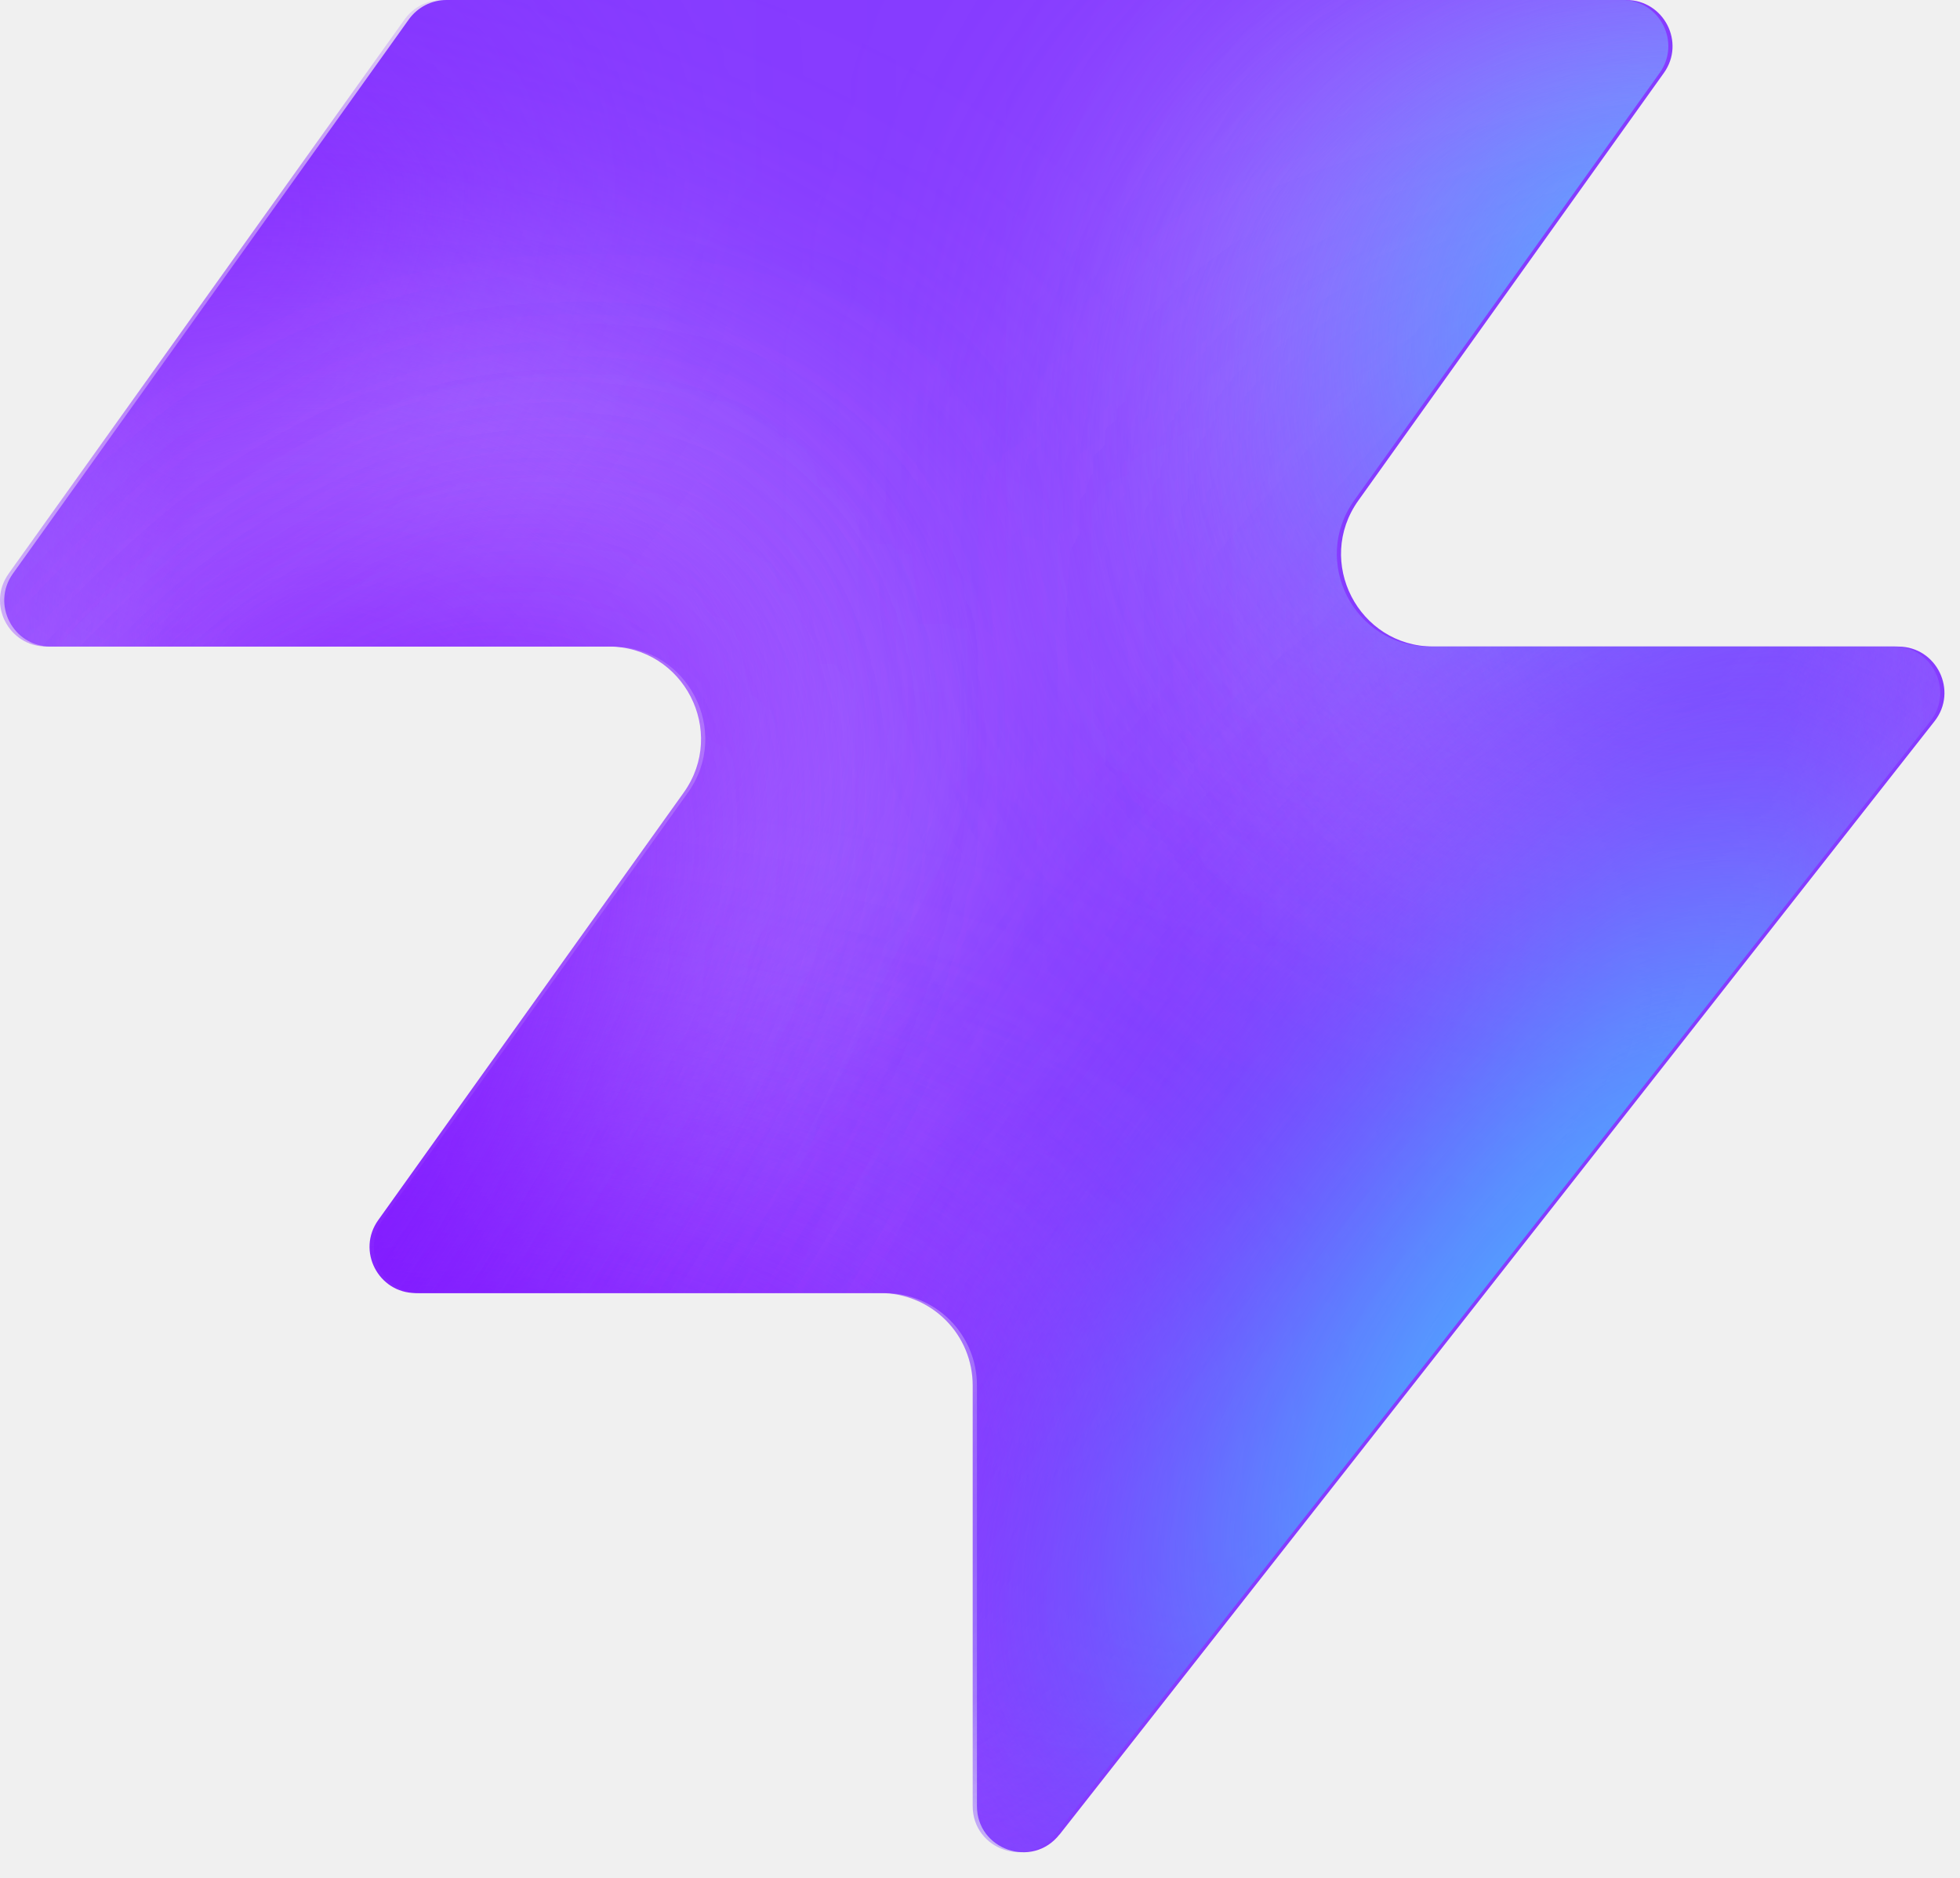
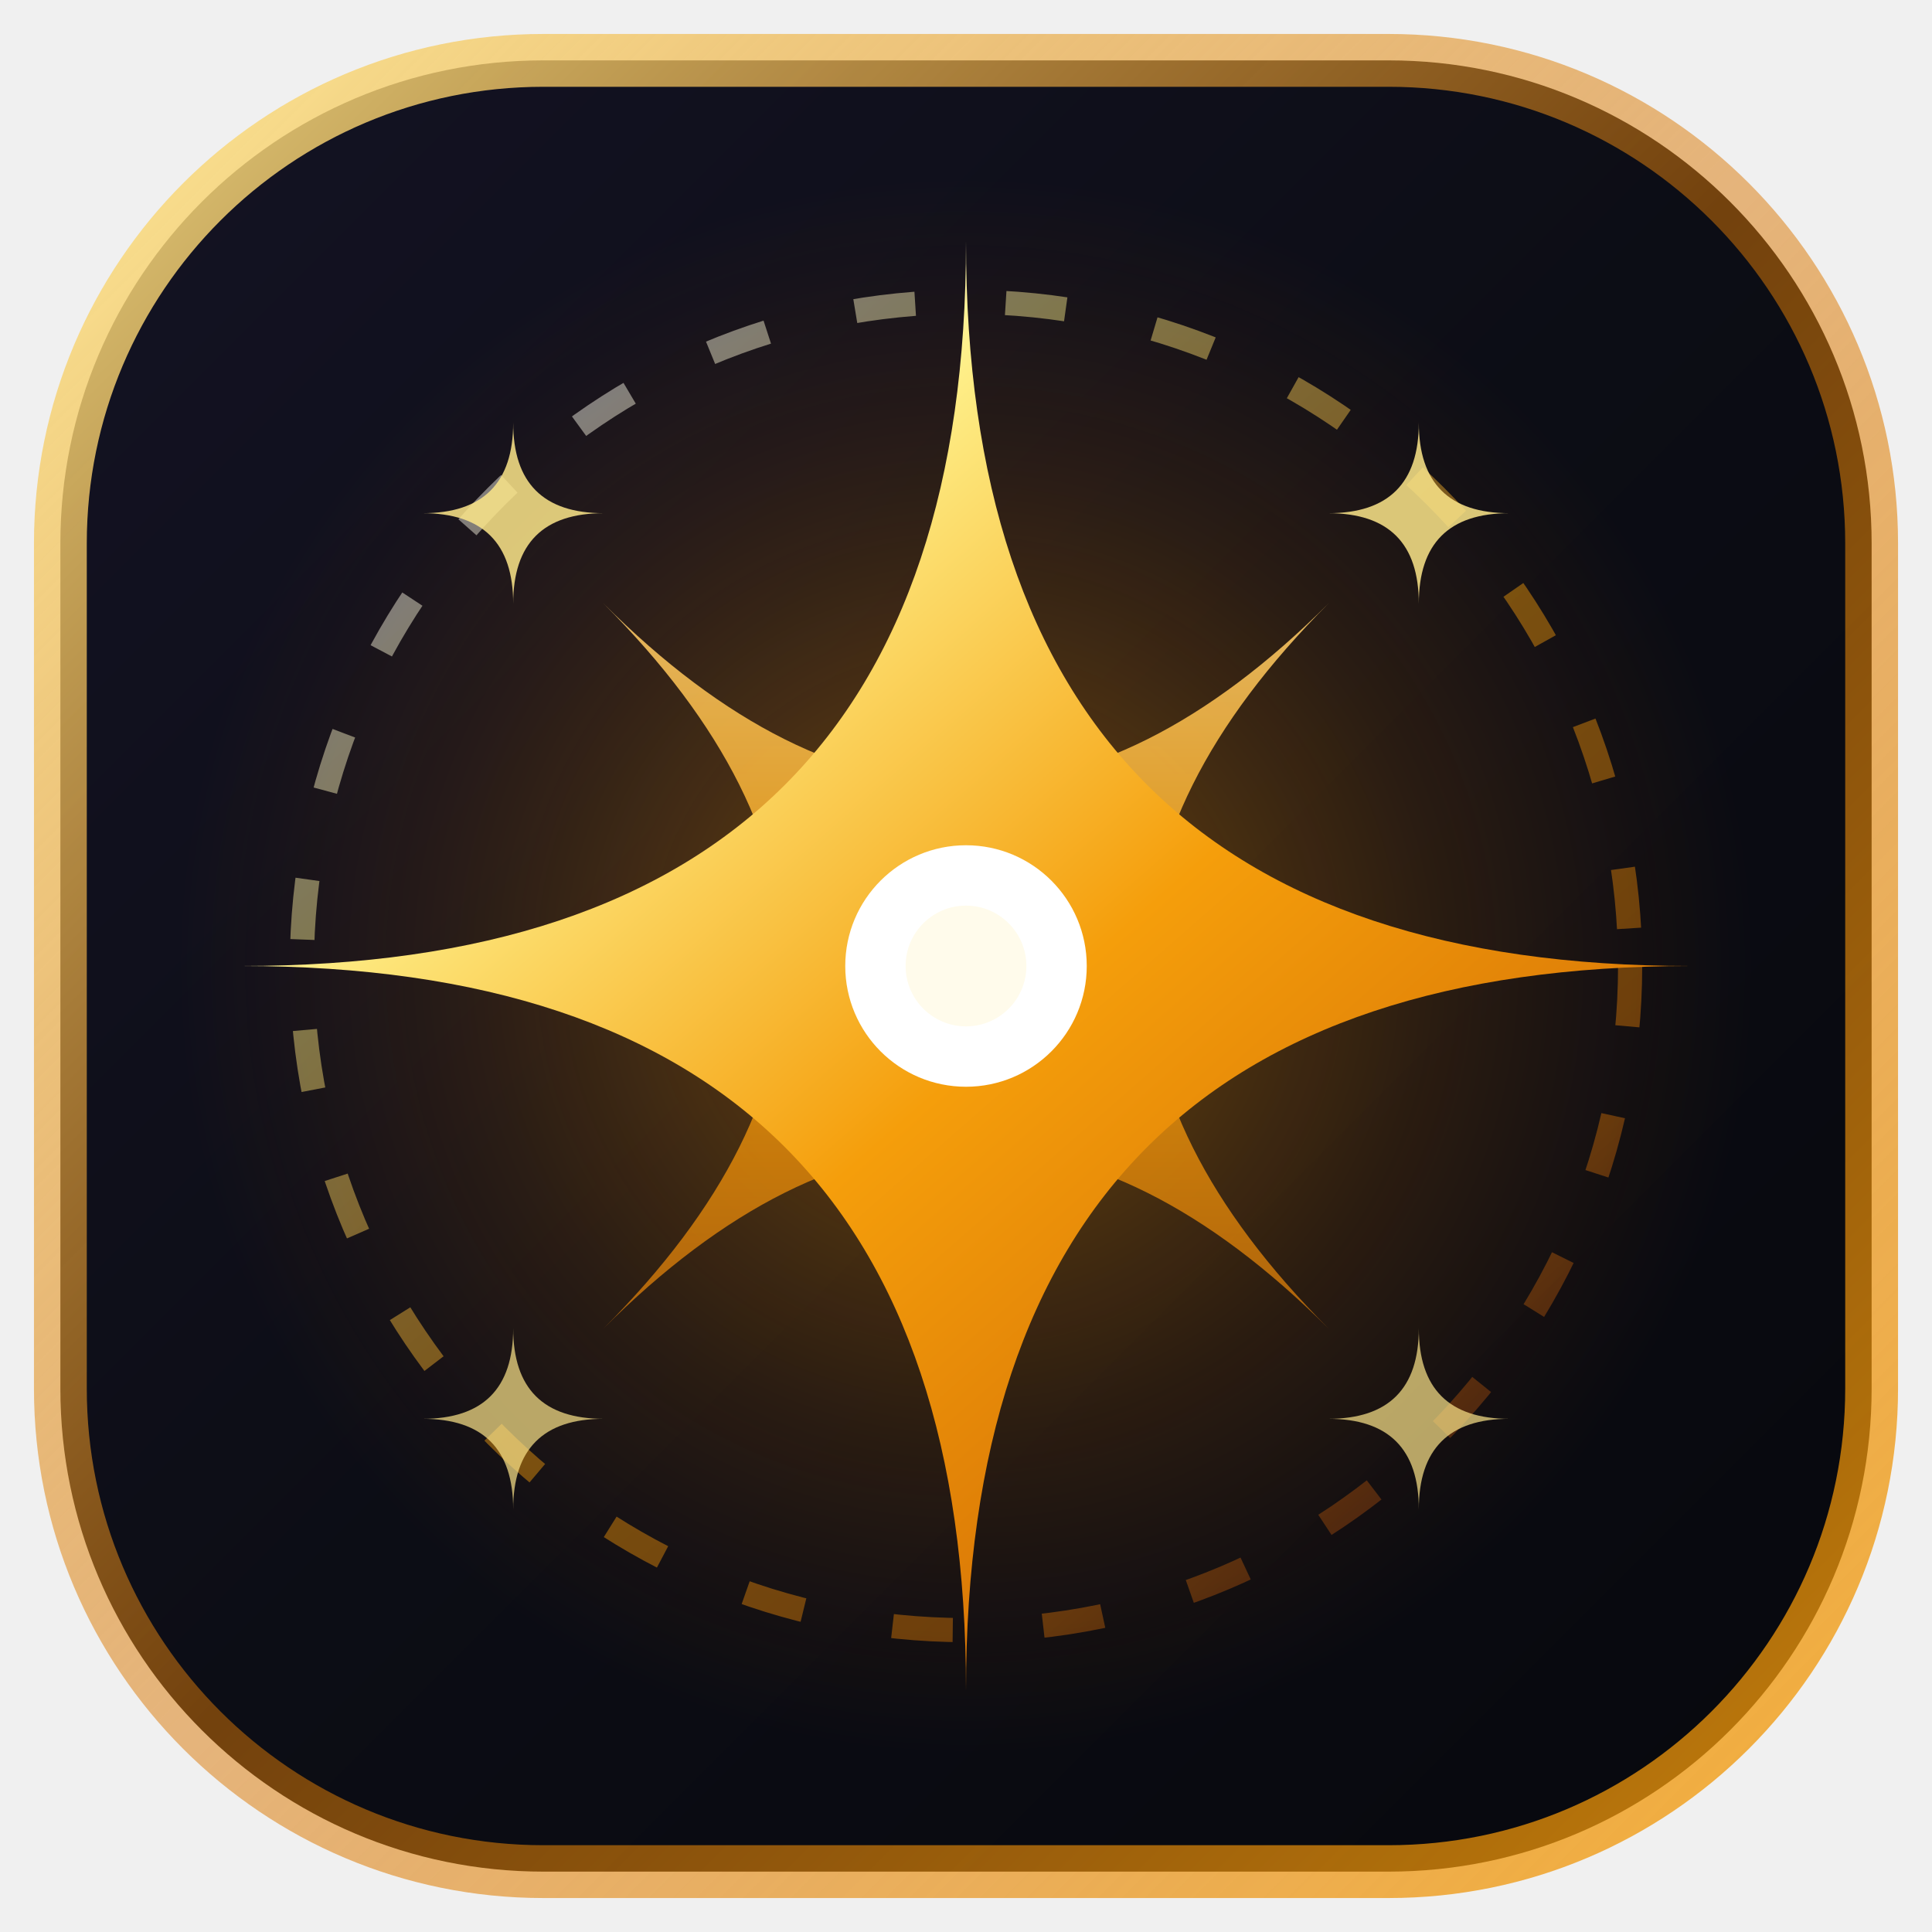
- <svg xmlns="http://www.w3.org/2000/svg" width="48" height="46" fill="none" viewBox="0 0 48 46">
-   <path fill="#863bff" d="M25.946 44.938c-.664.845-2.021.375-2.021-.698V33.937a2.26 2.26 0 0 0-2.262-2.262H10.287c-.92 0-1.456-1.04-.92-1.788l7.48-10.471c1.07-1.497 0-3.578-1.842-3.578H1.237c-.92 0-1.456-1.04-.92-1.788L10.013.474c.214-.297.556-.474.92-.474h28.894c.92 0 1.456 1.04.92 1.788l-7.48 10.471c-1.07 1.498 0 3.579 1.842 3.579h11.377c.943 0 1.473 1.088.89 1.83L25.947 44.94z" style="fill:#863bff;fill:color(display-p3 .525 .23 1);fill-opacity:1" />
-   <mask id="a" width="48" height="46" x="0" y="0" maskUnits="userSpaceOnUse" style="mask-type:alpha">
-     <path fill="#000" d="M25.842 44.938c-.664.844-2.021.375-2.021-.698V33.937a2.26 2.26 0 0 0-2.262-2.262H10.183c-.92 0-1.456-1.04-.92-1.788l7.48-10.471c1.07-1.498 0-3.579-1.842-3.579H1.133c-.92 0-1.456-1.04-.92-1.787L9.91.473c.214-.297.556-.474.92-.474h28.894c.92 0 1.456 1.04.92 1.788l-7.48 10.471c-1.07 1.498 0 3.578 1.842 3.578h11.377c.943 0 1.473 1.088.89 1.832L25.843 44.94z" style="fill:#000;fill-opacity:1" />
-   </mask>
-   <g mask="url(#a)">
-     <g filter="url(#b)">
-       <ellipse cx="5.508" cy="14.704" fill="#ede6ff" rx="5.508" ry="14.704" style="fill:#ede6ff;fill:color(display-p3 .927 .903 1);fill-opacity:1" transform="matrix(.00324 1 1 -.00324 -4.47 31.516)" />
-     </g>
-     <g filter="url(#c)">
-       <ellipse cx="10.399" cy="29.851" fill="#ede6ff" rx="10.399" ry="29.851" style="fill:#ede6ff;fill:color(display-p3 .927 .903 1);fill-opacity:1" transform="matrix(.00324 1 1 -.00324 -39.328 7.883)" />
-     </g>
-     <g filter="url(#d)">
-       <ellipse cx="5.508" cy="30.487" fill="#7e14ff" rx="5.508" ry="30.487" style="fill:#7e14ff;fill:color(display-p3 .492 .077 1);fill-opacity:1" transform="rotate(89.814 -25.913 -14.639)scale(1 -1)" />
-     </g>
-     <g filter="url(#e)">
-       <ellipse cx="5.508" cy="30.599" fill="#7e14ff" rx="5.508" ry="30.599" style="fill:#7e14ff;fill:color(display-p3 .492 .077 1);fill-opacity:1" transform="rotate(89.814 -32.644 -3.334)scale(1 -1)" />
-     </g>
-     <g filter="url(#f)">
-       <ellipse cx="5.508" cy="30.599" fill="#7e14ff" rx="5.508" ry="30.599" style="fill:#7e14ff;fill:color(display-p3 .492 .077 1);fill-opacity:1" transform="matrix(.00324 1 1 -.00324 -34.34 30.47)" />
-     </g>
-     <g filter="url(#g)">
-       <ellipse cx="14.072" cy="22.078" fill="#ede6ff" rx="14.072" ry="22.078" style="fill:#ede6ff;fill:color(display-p3 .927 .903 1);fill-opacity:1" transform="rotate(93.35 24.506 48.493)scale(-1 1)" />
-     </g>
-     <g filter="url(#h)">
-       <ellipse cx="3.47" cy="21.501" fill="#7e14ff" rx="3.47" ry="21.501" style="fill:#7e14ff;fill:color(display-p3 .492 .077 1);fill-opacity:1" transform="rotate(89.009 28.708 47.59)scale(-1 1)" />
-     </g>
-     <g filter="url(#i)">
-       <ellipse cx="3.47" cy="21.501" fill="#7e14ff" rx="3.47" ry="21.501" style="fill:#7e14ff;fill:color(display-p3 .492 .077 1);fill-opacity:1" transform="rotate(89.009 28.708 47.59)scale(-1 1)" />
-     </g>
-     <g filter="url(#j)">
-       <ellipse cx=".387" cy="8.972" fill="#7e14ff" rx="4.407" ry="29.108" style="fill:#7e14ff;fill:color(display-p3 .492 .077 1);fill-opacity:1" transform="rotate(39.51 .387 8.972)" />
-     </g>
-     <g filter="url(#k)">
-       <ellipse cx="47.523" cy="-6.092" fill="#7e14ff" rx="4.407" ry="29.108" style="fill:#7e14ff;fill:color(display-p3 .492 .077 1);fill-opacity:1" transform="rotate(37.892 47.523 -6.092)" />
-     </g>
-     <g filter="url(#l)">
-       <ellipse cx="41.412" cy="6.333" fill="#47bfff" rx="5.971" ry="9.665" style="fill:#47bfff;fill:color(display-p3 .28 .748 1);fill-opacity:1" transform="rotate(37.892 41.412 6.333)" />
-     </g>
-     <g filter="url(#m)">
-       <ellipse cx="-1.879" cy="38.332" fill="#7e14ff" rx="4.407" ry="29.108" style="fill:#7e14ff;fill:color(display-p3 .492 .077 1);fill-opacity:1" transform="rotate(37.892 -1.88 38.332)" />
-     </g>
-     <g filter="url(#n)">
-       <ellipse cx="-1.879" cy="38.332" fill="#7e14ff" rx="4.407" ry="29.108" style="fill:#7e14ff;fill:color(display-p3 .492 .077 1);fill-opacity:1" transform="rotate(37.892 -1.88 38.332)" />
-     </g>
-     <g filter="url(#o)">
-       <ellipse cx="35.651" cy="29.907" fill="#7e14ff" rx="4.407" ry="29.108" style="fill:#7e14ff;fill:color(display-p3 .492 .077 1);fill-opacity:1" transform="rotate(37.892 35.651 29.907)" />
-     </g>
-     <g filter="url(#p)">
-       <ellipse cx="38.418" cy="32.4" fill="#47bfff" rx="5.971" ry="15.297" style="fill:#47bfff;fill:color(display-p3 .28 .748 1);fill-opacity:1" transform="rotate(37.892 38.418 32.4)" />
-     </g>
+ <svg xmlns="http://www.w3.org/2000/svg" viewBox="0 0 64 64" fill="none">
+   <defs>
+     <linearGradient id="bgGrad" x1="0%" y1="0%" x2="100%" y2="100%">
+       <stop offset="0%" stop-color="#141324" />
+       <stop offset="50%" stop-color="#0c0d15" />
+       <stop offset="100%" stop-color="#07080d" />
+     </linearGradient>
+     <linearGradient id="borderGrad" x1="0%" y1="0%" x2="100%" y2="100%">
+       <stop offset="0%" stop-color="#fde68a" stop-opacity="0.9" />
+       <stop offset="50%" stop-color="#d97706" stop-opacity="0.5" />
+       <stop offset="100%" stop-color="#f59e0b" stop-opacity="0.8" />
+     </linearGradient>
+     <linearGradient id="goldCore" x1="15%" y1="10%" x2="85%" y2="90%">
+       <stop offset="0%" stop-color="#ffffff" />
+       <stop offset="20%" stop-color="#fef08a" />
+       <stop offset="55%" stop-color="#f59e0b" />
+       <stop offset="85%" stop-color="#d97706" />
+       <stop offset="100%" stop-color="#92400e" />
+     </linearGradient>
+     <linearGradient id="secFlare" x1="0%" y1="0%" x2="100%" y2="100%">
+       <stop offset="0%" stop-color="#fef3c7" stop-opacity="0.95" />
+       <stop offset="50%" stop-color="#f59e0b" stop-opacity="0.85" />
+       <stop offset="100%" stop-color="#b45309" stop-opacity="0.7" />
+     </linearGradient>
+     <radialGradient id="centerGlow" cx="50%" cy="50%" r="50%">
+       <stop offset="0%" stop-color="#f59e0b" stop-opacity="0.45" />
+       <stop offset="60%" stop-color="#d97706" stop-opacity="0.15" />
+       <stop offset="100%" stop-color="#b45309" stop-opacity="0" />
+     </radialGradient>
+   </defs>
+   <rect x="2" y="2" width="60" height="60" rx="16" fill="url(#bgGrad)" stroke="url(#borderGrad)" stroke-width="1.75" />
+   <circle cx="32" cy="32" r="26" fill="url(#centerGlow)" />
+   <circle cx="32" cy="32" r="22" stroke="url(#goldCore)" stroke-width="0.8" stroke-dasharray="2 3" stroke-opacity="0.45" />
+   <g transform="rotate(45 32 32)">
+     <path d="M 32 15 Q 32 32 15 32 Q 32 32 32 49 Q 32 32 49 32 Q 32 32 32 15 Z" fill="url(#secFlare)" />
  </g>
-   <defs>
-     <filter id="b" width="60.045" height="41.654" x="-19.77" y="16.149" color-interpolation-filters="sRGB" filterUnits="userSpaceOnUse">
-       <feFlood flood-opacity="0" result="BackgroundImageFix" />
-       <feBlend in="SourceGraphic" in2="BackgroundImageFix" result="shape" />
-       <feGaussianBlur result="effect1_foregroundBlur_2002_17158" stdDeviation="7.659" />
-     </filter>
-     <filter id="c" width="90.34" height="51.437" x="-54.613" y="-7.533" color-interpolation-filters="sRGB" filterUnits="userSpaceOnUse">
-       <feFlood flood-opacity="0" result="BackgroundImageFix" />
-       <feBlend in="SourceGraphic" in2="BackgroundImageFix" result="shape" />
-       <feGaussianBlur result="effect1_foregroundBlur_2002_17158" stdDeviation="7.659" />
-     </filter>
-     <filter id="d" width="79.355" height="29.4" x="-49.64" y="2.03" color-interpolation-filters="sRGB" filterUnits="userSpaceOnUse">
-       <feFlood flood-opacity="0" result="BackgroundImageFix" />
-       <feBlend in="SourceGraphic" in2="BackgroundImageFix" result="shape" />
-       <feGaussianBlur result="effect1_foregroundBlur_2002_17158" stdDeviation="4.596" />
-     </filter>
-     <filter id="e" width="79.579" height="29.4" x="-45.045" y="20.029" color-interpolation-filters="sRGB" filterUnits="userSpaceOnUse">
-       <feFlood flood-opacity="0" result="BackgroundImageFix" />
-       <feBlend in="SourceGraphic" in2="BackgroundImageFix" result="shape" />
-       <feGaussianBlur result="effect1_foregroundBlur_2002_17158" stdDeviation="4.596" />
-     </filter>
-     <filter id="f" width="79.579" height="29.4" x="-43.513" y="21.178" color-interpolation-filters="sRGB" filterUnits="userSpaceOnUse">
-       <feFlood flood-opacity="0" result="BackgroundImageFix" />
-       <feBlend in="SourceGraphic" in2="BackgroundImageFix" result="shape" />
-       <feGaussianBlur result="effect1_foregroundBlur_2002_17158" stdDeviation="4.596" />
-     </filter>
-     <filter id="g" width="74.749" height="58.852" x="15.756" y="-17.901" color-interpolation-filters="sRGB" filterUnits="userSpaceOnUse">
-       <feFlood flood-opacity="0" result="BackgroundImageFix" />
-       <feBlend in="SourceGraphic" in2="BackgroundImageFix" result="shape" />
-       <feGaussianBlur result="effect1_foregroundBlur_2002_17158" stdDeviation="7.659" />
-     </filter>
-     <filter id="h" width="61.377" height="25.362" x="23.548" y="2.284" color-interpolation-filters="sRGB" filterUnits="userSpaceOnUse">
-       <feFlood flood-opacity="0" result="BackgroundImageFix" />
-       <feBlend in="SourceGraphic" in2="BackgroundImageFix" result="shape" />
-       <feGaussianBlur result="effect1_foregroundBlur_2002_17158" stdDeviation="4.596" />
-     </filter>
-     <filter id="i" width="61.377" height="25.362" x="23.548" y="2.284" color-interpolation-filters="sRGB" filterUnits="userSpaceOnUse">
-       <feFlood flood-opacity="0" result="BackgroundImageFix" />
-       <feBlend in="SourceGraphic" in2="BackgroundImageFix" result="shape" />
-       <feGaussianBlur result="effect1_foregroundBlur_2002_17158" stdDeviation="4.596" />
-     </filter>
-     <filter id="j" width="56.045" height="63.649" x="-27.636" y="-22.853" color-interpolation-filters="sRGB" filterUnits="userSpaceOnUse">
-       <feFlood flood-opacity="0" result="BackgroundImageFix" />
-       <feBlend in="SourceGraphic" in2="BackgroundImageFix" result="shape" />
-       <feGaussianBlur result="effect1_foregroundBlur_2002_17158" stdDeviation="4.596" />
-     </filter>
-     <filter id="k" width="54.814" height="64.646" x="20.116" y="-38.415" color-interpolation-filters="sRGB" filterUnits="userSpaceOnUse">
-       <feFlood flood-opacity="0" result="BackgroundImageFix" />
-       <feBlend in="SourceGraphic" in2="BackgroundImageFix" result="shape" />
-       <feGaussianBlur result="effect1_foregroundBlur_2002_17158" stdDeviation="4.596" />
-     </filter>
-     <filter id="l" width="33.541" height="35.313" x="24.641" y="-11.323" color-interpolation-filters="sRGB" filterUnits="userSpaceOnUse">
-       <feFlood flood-opacity="0" result="BackgroundImageFix" />
-       <feBlend in="SourceGraphic" in2="BackgroundImageFix" result="shape" />
-       <feGaussianBlur result="effect1_foregroundBlur_2002_17158" stdDeviation="4.596" />
-     </filter>
-     <filter id="m" width="54.814" height="64.646" x="-29.286" y="6.009" color-interpolation-filters="sRGB" filterUnits="userSpaceOnUse">
-       <feFlood flood-opacity="0" result="BackgroundImageFix" />
-       <feBlend in="SourceGraphic" in2="BackgroundImageFix" result="shape" />
-       <feGaussianBlur result="effect1_foregroundBlur_2002_17158" stdDeviation="4.596" />
-     </filter>
-     <filter id="n" width="54.814" height="64.646" x="-29.286" y="6.009" color-interpolation-filters="sRGB" filterUnits="userSpaceOnUse">
-       <feFlood flood-opacity="0" result="BackgroundImageFix" />
-       <feBlend in="SourceGraphic" in2="BackgroundImageFix" result="shape" />
-       <feGaussianBlur result="effect1_foregroundBlur_2002_17158" stdDeviation="4.596" />
-     </filter>
-     <filter id="o" width="54.814" height="64.646" x="8.244" y="-2.416" color-interpolation-filters="sRGB" filterUnits="userSpaceOnUse">
-       <feFlood flood-opacity="0" result="BackgroundImageFix" />
-       <feBlend in="SourceGraphic" in2="BackgroundImageFix" result="shape" />
-       <feGaussianBlur result="effect1_foregroundBlur_2002_17158" stdDeviation="4.596" />
-     </filter>
-     <filter id="p" width="39.409" height="43.623" x="18.713" y="10.588" color-interpolation-filters="sRGB" filterUnits="userSpaceOnUse">
-       <feFlood flood-opacity="0" result="BackgroundImageFix" />
-       <feBlend in="SourceGraphic" in2="BackgroundImageFix" result="shape" />
-       <feGaussianBlur result="effect1_foregroundBlur_2002_17158" stdDeviation="4.596" />
-     </filter>
-   </defs>
+   <path d="M 32 8 Q 32 32 8 32 Q 32 32 32 56 Q 32 32 56 32 Q 32 32 32 8 Z" fill="url(#goldCore)" />
+   <path d="M 17 14 Q 17 17 14 17 Q 17 17 17 20 Q 17 17 20 17 Q 17 17 17 14 Z" fill="#fde68a" opacity="0.85" />
+   <path d="M 47 14 Q 47 17 44 17 Q 47 17 47 20 Q 47 17 50 17 Q 47 17 47 14 Z" fill="#fde68a" opacity="0.85" />
+   <path d="M 17 44 Q 17 47 14 47 Q 17 47 17 50 Q 17 47 20 47 Q 17 47 17 44 Z" fill="#fde68a" opacity="0.7" />
+   <path d="M 47 44 Q 47 47 44 47 Q 47 47 47 50 Q 47 47 50 47 Q 47 47 47 44 Z" fill="#fde68a" opacity="0.7" />
+   <circle cx="32" cy="32" r="4" fill="#ffffff" />
+   <circle cx="32" cy="32" r="2" fill="#fffbeb" />
</svg>
